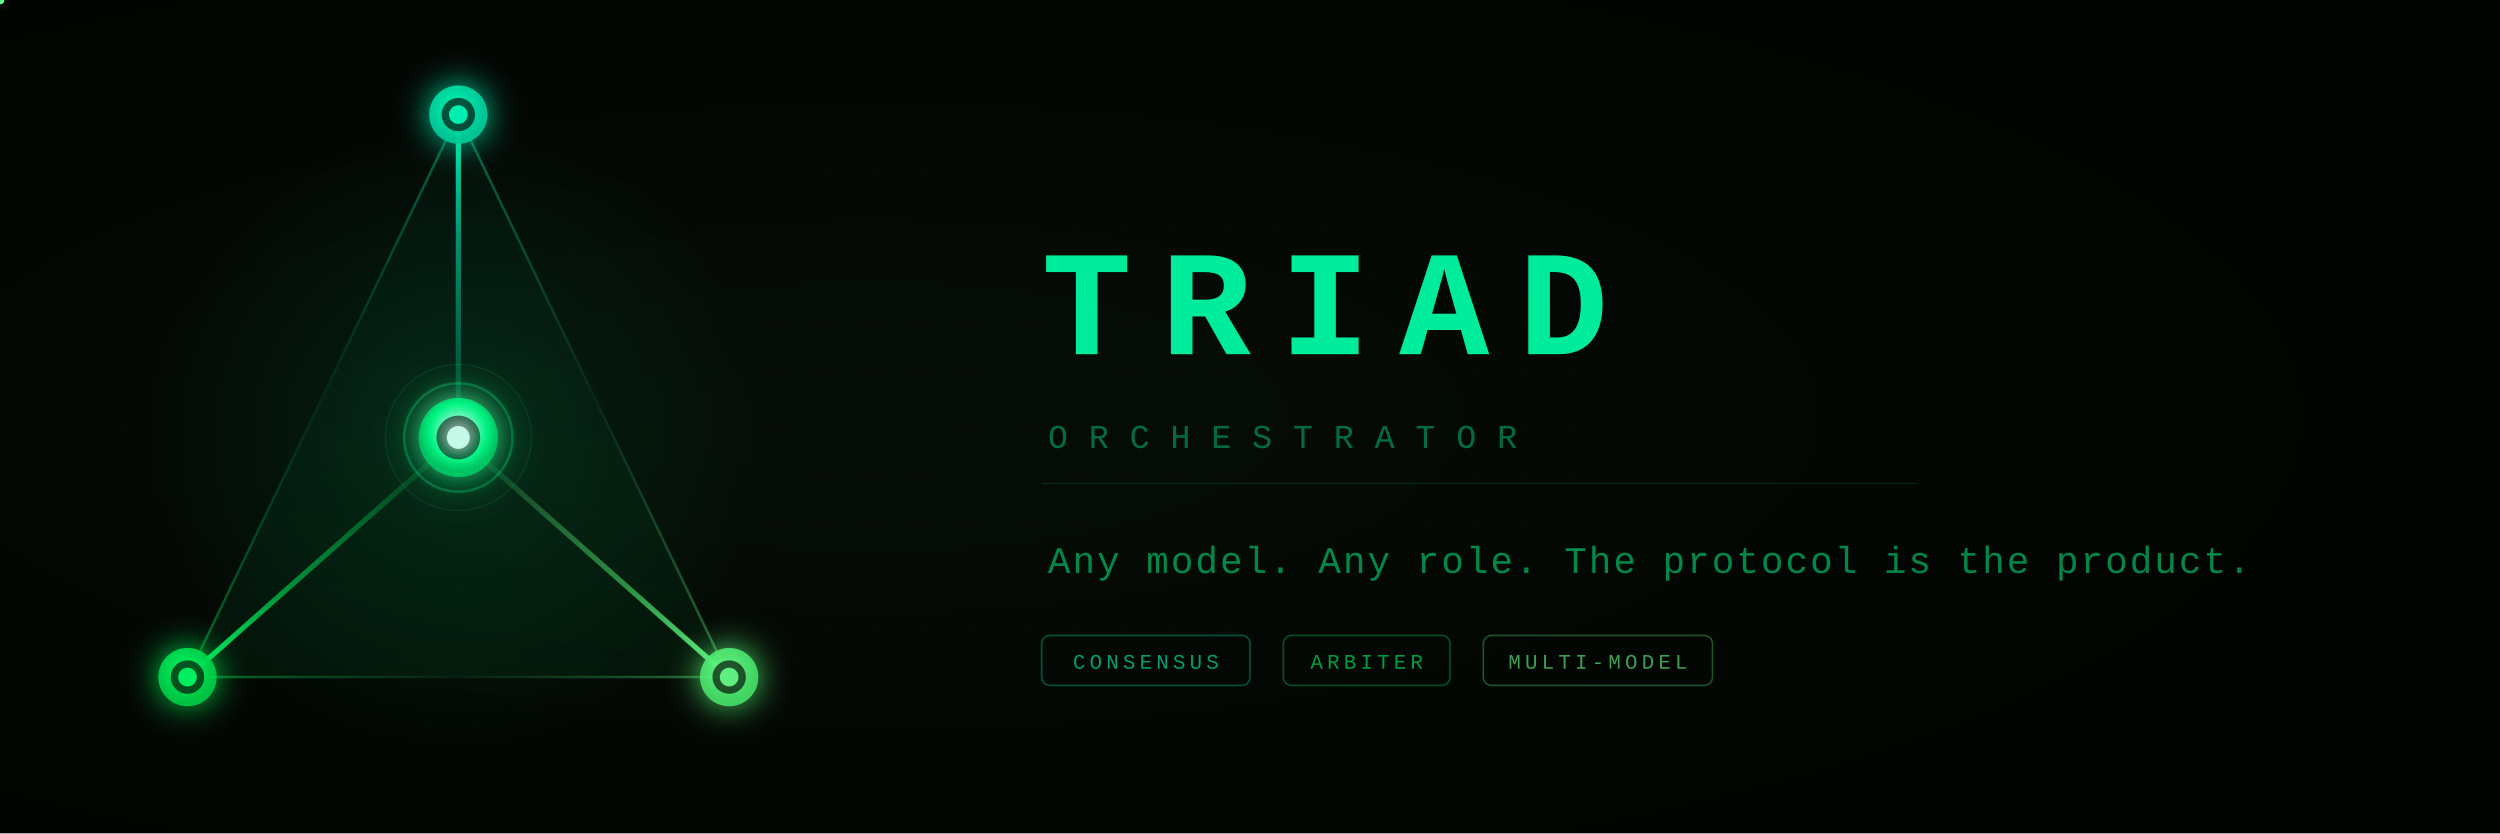
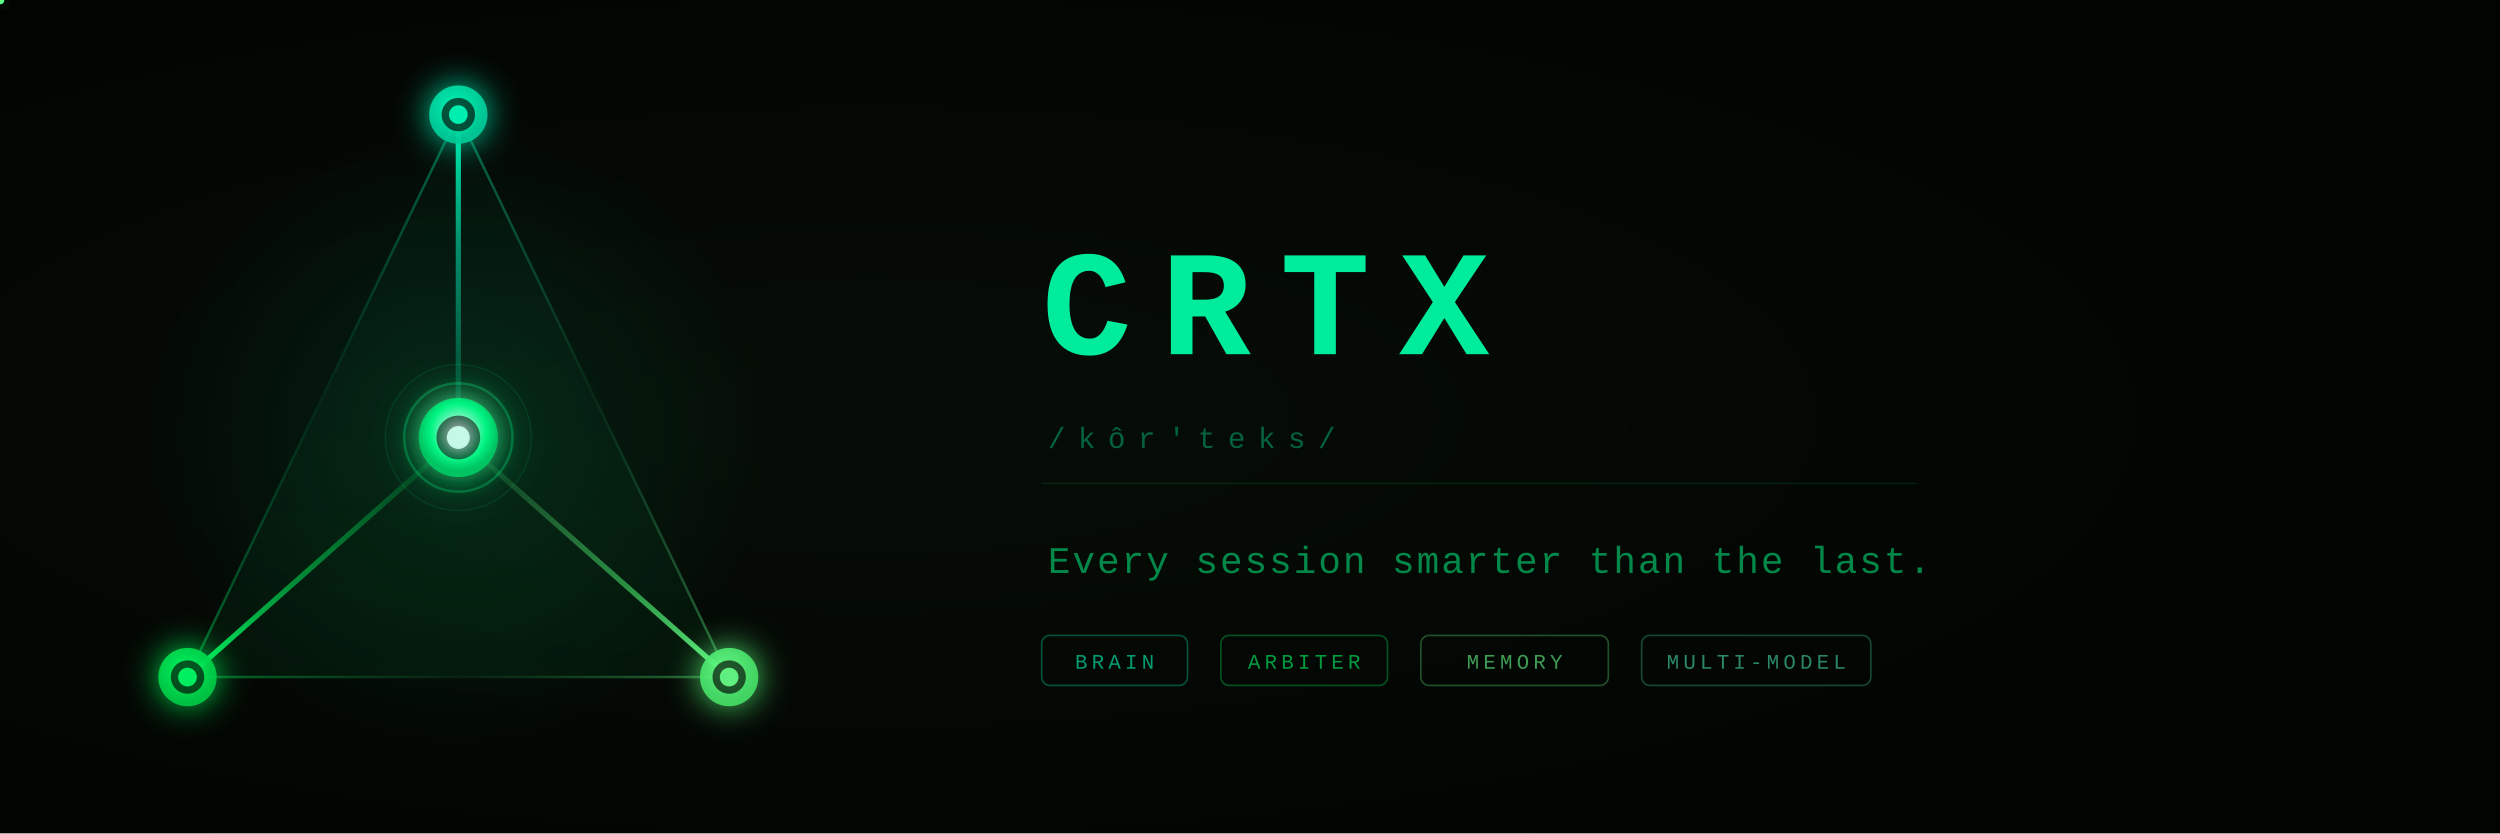
<svg xmlns="http://www.w3.org/2000/svg" viewBox="0 0 1200 400" width="1200" height="400">
  <defs>
    <radialGradient id="bgW" cx="35%" cy="50%" r="60%">
      <stop offset="0%" stop-color="#060d06" />
      <stop offset="100%" stop-color="#020402" />
    </radialGradient>
    <pattern id="dotsW" width="24" height="24" patternUnits="userSpaceOnUse">
      <circle cx="12" cy="12" r="0.3" fill="#0d1a0d" opacity="0.5" />
    </pattern>
    <filter id="gW" x="-60%" y="-60%" width="220%" height="220%">
      <feGaussianBlur stdDeviation="4" />
      <feComposite in="SourceGraphic" />
    </filter>
    <filter id="gW2" x="-80%" y="-80%" width="260%" height="260%">
      <feGaussianBlur stdDeviation="8" result="b" />
      <feMerge>
        <feMergeNode in="b" />
        <feMergeNode in="SourceGraphic" />
      </feMerge>
    </filter>
    <filter id="gW3" x="-100%" y="-100%" width="300%" height="300%">
      <feGaussianBlur stdDeviation="14" result="b" />
      <feMerge>
        <feMergeNode in="b" />
        <feMergeNode in="SourceGraphic" />
      </feMerge>
    </filter>
    <radialGradient id="nW1" cx="45%" cy="38%" r="55%">
      <stop offset="0%" stop-color="#00ffbb" />
      <stop offset="100%" stop-color="#00cc99" />
    </radialGradient>
    <radialGradient id="nW2" cx="45%" cy="38%" r="55%">
      <stop offset="0%" stop-color="#00ff66" />
      <stop offset="100%" stop-color="#00cc44" />
    </radialGradient>
    <radialGradient id="nW3" cx="45%" cy="38%" r="55%">
      <stop offset="0%" stop-color="#66ff88" />
      <stop offset="100%" stop-color="#44dd66" />
    </radialGradient>
    <linearGradient id="lW1" x1="220" y1="55" x2="220" y2="210" gradientUnits="userSpaceOnUse">
      <stop offset="0%" stop-color="#00ffbb" stop-opacity="1" />
      <stop offset="40%" stop-color="#00ddaa" stop-opacity="0.6" />
      <stop offset="100%" stop-color="#00ffbb" stop-opacity="0.05" />
    </linearGradient>
    <linearGradient id="lW2" x1="90" y1="325" x2="210" y2="215" gradientUnits="userSpaceOnUse">
      <stop offset="0%" stop-color="#00ff66" stop-opacity="1" />
      <stop offset="40%" stop-color="#00dd55" stop-opacity="0.6" />
      <stop offset="100%" stop-color="#00ff66" stop-opacity="0.05" />
    </linearGradient>
    <linearGradient id="lW3" x1="350" y1="325" x2="230" y2="215" gradientUnits="userSpaceOnUse">
      <stop offset="0%" stop-color="#66ff88" stop-opacity="1" />
      <stop offset="40%" stop-color="#44dd66" stop-opacity="0.6" />
      <stop offset="100%" stop-color="#66ff88" stop-opacity="0.05" />
    </linearGradient>
    <linearGradient id="eW1" x1="220" y1="55" x2="90" y2="325" gradientUnits="userSpaceOnUse">
      <stop offset="0%" stop-color="#00ffbb" stop-opacity="0.4" />
      <stop offset="50%" stop-color="#00cc88" stop-opacity="0.06" />
      <stop offset="100%" stop-color="#00ff66" stop-opacity="0.4" />
    </linearGradient>
    <linearGradient id="eW2" x1="90" y1="325" x2="350" y2="325" gradientUnits="userSpaceOnUse">
      <stop offset="0%" stop-color="#00ff66" stop-opacity="0.4" />
      <stop offset="50%" stop-color="#33dd66" stop-opacity="0.06" />
      <stop offset="100%" stop-color="#66ff88" stop-opacity="0.4" />
    </linearGradient>
    <linearGradient id="eW3" x1="350" y1="325" x2="220" y2="55" gradientUnits="userSpaceOnUse">
      <stop offset="0%" stop-color="#66ff88" stop-opacity="0.4" />
      <stop offset="50%" stop-color="#33dd88" stop-opacity="0.06" />
      <stop offset="100%" stop-color="#00ffbb" stop-opacity="0.4" />
    </linearGradient>
    <radialGradient id="arbW" cx="50%" cy="42%" r="50%">
      <stop offset="0%" stop-color="#ffffff" />
      <stop offset="30%" stop-color="#88ffcc" />
      <stop offset="70%" stop-color="#00ff88" />
      <stop offset="100%" stop-color="#00cc66" />
    </radialGradient>
    <radialGradient id="arbWG" cx="50%" cy="50%" r="50%">
      <stop offset="0%" stop-color="#00ff99" stop-opacity="0.25" />
      <stop offset="100%" stop-color="#00ff99" stop-opacity="0" />
    </radialGradient>
    <linearGradient id="tfW" x1="220" y1="55" x2="220" y2="325" gradientUnits="userSpaceOnUse">
      <stop offset="0%" stop-color="#00ffbb" stop-opacity="0.02" />
      <stop offset="100%" stop-color="#00ff66" stop-opacity="0.05" />
    </linearGradient>
  </defs>
  <rect width="1200" height="400" fill="url(#bgW)" />
  <rect width="1200" height="400" fill="url(#dotsW)" opacity="0.35" />
  <circle cx="220" cy="210" r="150" fill="url(#arbWG)" opacity="0.4" />
  <polygon points="220,55 90,325 350,325" fill="url(#tfW)" />
  <line x1="220" y1="55" x2="90" y2="325" stroke="url(#eW1)" stroke-width="1.2" />
  <line x1="90" y1="325" x2="350" y2="325" stroke="url(#eW2)" stroke-width="1.2" />
  <line x1="350" y1="325" x2="220" y2="55" stroke="url(#eW3)" stroke-width="1.2" />
  <line x1="220" y1="55" x2="220" y2="210" stroke="url(#lW1)" stroke-width="2.5" stroke-linecap="round" />
  <line x1="90" y1="325" x2="220" y2="210" stroke="url(#lW2)" stroke-width="2.5" stroke-linecap="round" />
  <line x1="350" y1="325" x2="220" y2="210" stroke="url(#lW3)" stroke-width="2.5" stroke-linecap="round" />
  <circle r="2" fill="#00ffbb" filter="url(#gW)">
    <animate attributeName="cx" values="220;220" dur="2s" repeatCount="indefinite" />
    <animate attributeName="cy" values="72;198" dur="2s" repeatCount="indefinite" />
    <animate attributeName="opacity" values="1;0.3;0" dur="2s" repeatCount="indefinite" />
  </circle>
  <circle r="2" fill="#00ff66" filter="url(#gW)">
    <animate attributeName="cx" values="100;212" dur="2.3s" repeatCount="indefinite" />
    <animate attributeName="cy" values="317;215" dur="2.3s" repeatCount="indefinite" />
    <animate attributeName="opacity" values="1;0.3;0" dur="2.3s" repeatCount="indefinite" />
  </circle>
  <circle r="2" fill="#66ff88" filter="url(#gW)">
    <animate attributeName="cx" values="340;228" dur="2.1s" repeatCount="indefinite" />
    <animate attributeName="cy" values="317;215" dur="2.1s" repeatCount="indefinite" />
    <animate attributeName="opacity" values="1;0.3;0" dur="2.1s" repeatCount="indefinite" />
  </circle>
  <circle cx="220" cy="55" r="14" fill="url(#nW1)" filter="url(#gW2)" opacity="0.95" />
  <circle cx="220" cy="55" r="8" fill="#020402" opacity="0.65" />
  <circle cx="220" cy="55" r="4.5" fill="#00ffbb" opacity="0.9" />
  <circle cx="90" cy="325" r="14" fill="url(#nW2)" filter="url(#gW2)" opacity="0.95" />
  <circle cx="90" cy="325" r="8" fill="#020402" opacity="0.65" />
  <circle cx="90" cy="325" r="4.5" fill="#00ff66" opacity="0.9" />
  <circle cx="350" cy="325" r="14" fill="url(#nW3)" filter="url(#gW2)" opacity="0.95" />
  <circle cx="350" cy="325" r="8" fill="#020402" opacity="0.65" />
  <circle cx="350" cy="325" r="4.5" fill="#66ff88" opacity="0.9" />
  <circle cx="220" cy="210" r="35" fill="none" stroke="#00ff99" stroke-width="0.6" opacity="0.1" filter="url(#gW3)" />
  <circle cx="220" cy="210" r="26" fill="none" stroke="#00ff88" stroke-width="1.2" opacity="0.28" filter="url(#gW2)" />
  <circle cx="220" cy="210" r="19" fill="url(#arbW)" filter="url(#gW2)" opacity="0.95" />
  <circle cx="220" cy="210" r="10.5" fill="#020402" opacity="0.6" />
  <circle cx="220" cy="210" r="5.5" fill="#ccffee" opacity="0.95" filter="url(#gW)" />
  <circle cx="220" cy="210" r="19" fill="none" stroke="#00ffaa" stroke-width="1.2" opacity="0">
    <animate attributeName="r" values="19;38" dur="2.5s" repeatCount="indefinite" />
    <animate attributeName="opacity" values="0.45;0" dur="2.5s" repeatCount="indefinite" />
  </circle>
  <circle cx="220" cy="210" r="19" fill="none" stroke="#00ff88" stroke-width="0.8" opacity="0">
    <animate attributeName="r" values="19;48" dur="2.5s" begin="0.8s" repeatCount="indefinite" />
    <animate attributeName="opacity" values="0.25;0" dur="2.5s" begin="0.8s" repeatCount="indefinite" />
  </circle>
-   <text x="500" y="170" font-family="'SF Mono','Fira Code','JetBrains Mono','Courier New',monospace" font-size="72" font-weight="700" letter-spacing="14" fill="#00ffaa" opacity="0.92">TRIAD</text>
-   <text x="503" y="215" font-family="'SF Mono','Fira Code','JetBrains Mono','Courier New',monospace" font-size="16" font-weight="400" letter-spacing="10" fill="#00cc88" opacity="0.5">ORCHESTRATOR</text>
-   <text x="503" y="275" font-family="'SF Mono','Fira Code','JetBrains Mono','Courier New',monospace" font-size="18" font-weight="400" letter-spacing="1" fill="#00dd77" opacity="0.6">Any model. Any role. The protocol is the product.</text>
+   <text x="500" y="170" font-family="'SF Mono','Fira Code','JetBrains Mono','Courier New',monospace" font-size="72" font-weight="700" letter-spacing="14" fill="#00ffaa" opacity="0.92">CRTX</text>
+   <text x="503" y="215" font-family="'SF Mono','Fira Code','JetBrains Mono','Courier New',monospace" font-size="14" font-weight="400" letter-spacing="6" fill="#00cc88" opacity="0.45">/kôr'teks/</text>
+   <text x="503" y="275" font-family="'SF Mono','Fira Code','JetBrains Mono','Courier New',monospace" font-size="18" font-weight="400" letter-spacing="1" fill="#00dd77" opacity="0.6">Every session smarter than the last.</text>
  <line x1="500" y1="232" x2="920" y2="232" stroke="#00ff88" stroke-width="0.5" opacity="0.15" />
-   <rect x="500" y="305" width="100" height="24" rx="4" fill="none" stroke="#00ffbb" stroke-width="0.8" opacity="0.3" />
-   <text x="550" y="321" text-anchor="middle" font-family="'SF Mono','Fira Code','JetBrains Mono','Courier New',monospace" font-size="10" font-weight="400" letter-spacing="2" fill="#00ffbb" opacity="0.6">CONSENSUS</text>
-   <rect x="616" y="305" width="80" height="24" rx="4" fill="none" stroke="#00ff66" stroke-width="0.8" opacity="0.3" />
-   <text x="656" y="321" text-anchor="middle" font-family="'SF Mono','Fira Code','JetBrains Mono','Courier New',monospace" font-size="10" font-weight="400" letter-spacing="2" fill="#00ff66" opacity="0.6">ARBITER</text>
-   <rect x="712" y="305" width="110" height="24" rx="4" fill="none" stroke="#66ff88" stroke-width="0.8" opacity="0.3" />
-   <text x="767" y="321" text-anchor="middle" font-family="'SF Mono','Fira Code','JetBrains Mono','Courier New',monospace" font-size="10" font-weight="400" letter-spacing="2" fill="#66ff88" opacity="0.6">MULTI-MODEL</text>
+   <rect x="500" y="305" width="70" height="24" rx="4" fill="none" stroke="#00ffbb" stroke-width="0.8" opacity="0.3" />
+   <text x="535" y="321" text-anchor="middle" font-family="'SF Mono','Fira Code','JetBrains Mono','Courier New',monospace" font-size="10" font-weight="400" letter-spacing="2" fill="#00ffbb" opacity="0.6">BRAIN</text>
+   <rect x="586" y="305" width="80" height="24" rx="4" fill="none" stroke="#00ff66" stroke-width="0.8" opacity="0.3" />
+   <text x="626" y="321" text-anchor="middle" font-family="'SF Mono','Fira Code','JetBrains Mono','Courier New',monospace" font-size="10" font-weight="400" letter-spacing="2" fill="#00ff66" opacity="0.6">ARBITER</text>
+   <rect x="682" y="305" width="90" height="24" rx="4" fill="none" stroke="#66ff88" stroke-width="0.8" opacity="0.3" />
+   <text x="727" y="321" text-anchor="middle" font-family="'SF Mono','Fira Code','JetBrains Mono','Courier New',monospace" font-size="10" font-weight="400" letter-spacing="2" fill="#66ff88" opacity="0.6">MEMORY</text>
+   <rect x="788" y="305" width="110" height="24" rx="4" fill="none" stroke="#44ddaa" stroke-width="0.8" opacity="0.3" />
+   <text x="843" y="321" text-anchor="middle" font-family="'SF Mono','Fira Code','JetBrains Mono','Courier New',monospace" font-size="10" font-weight="400" letter-spacing="2" fill="#44ddaa" opacity="0.6">MULTI-MODEL</text>
</svg>
